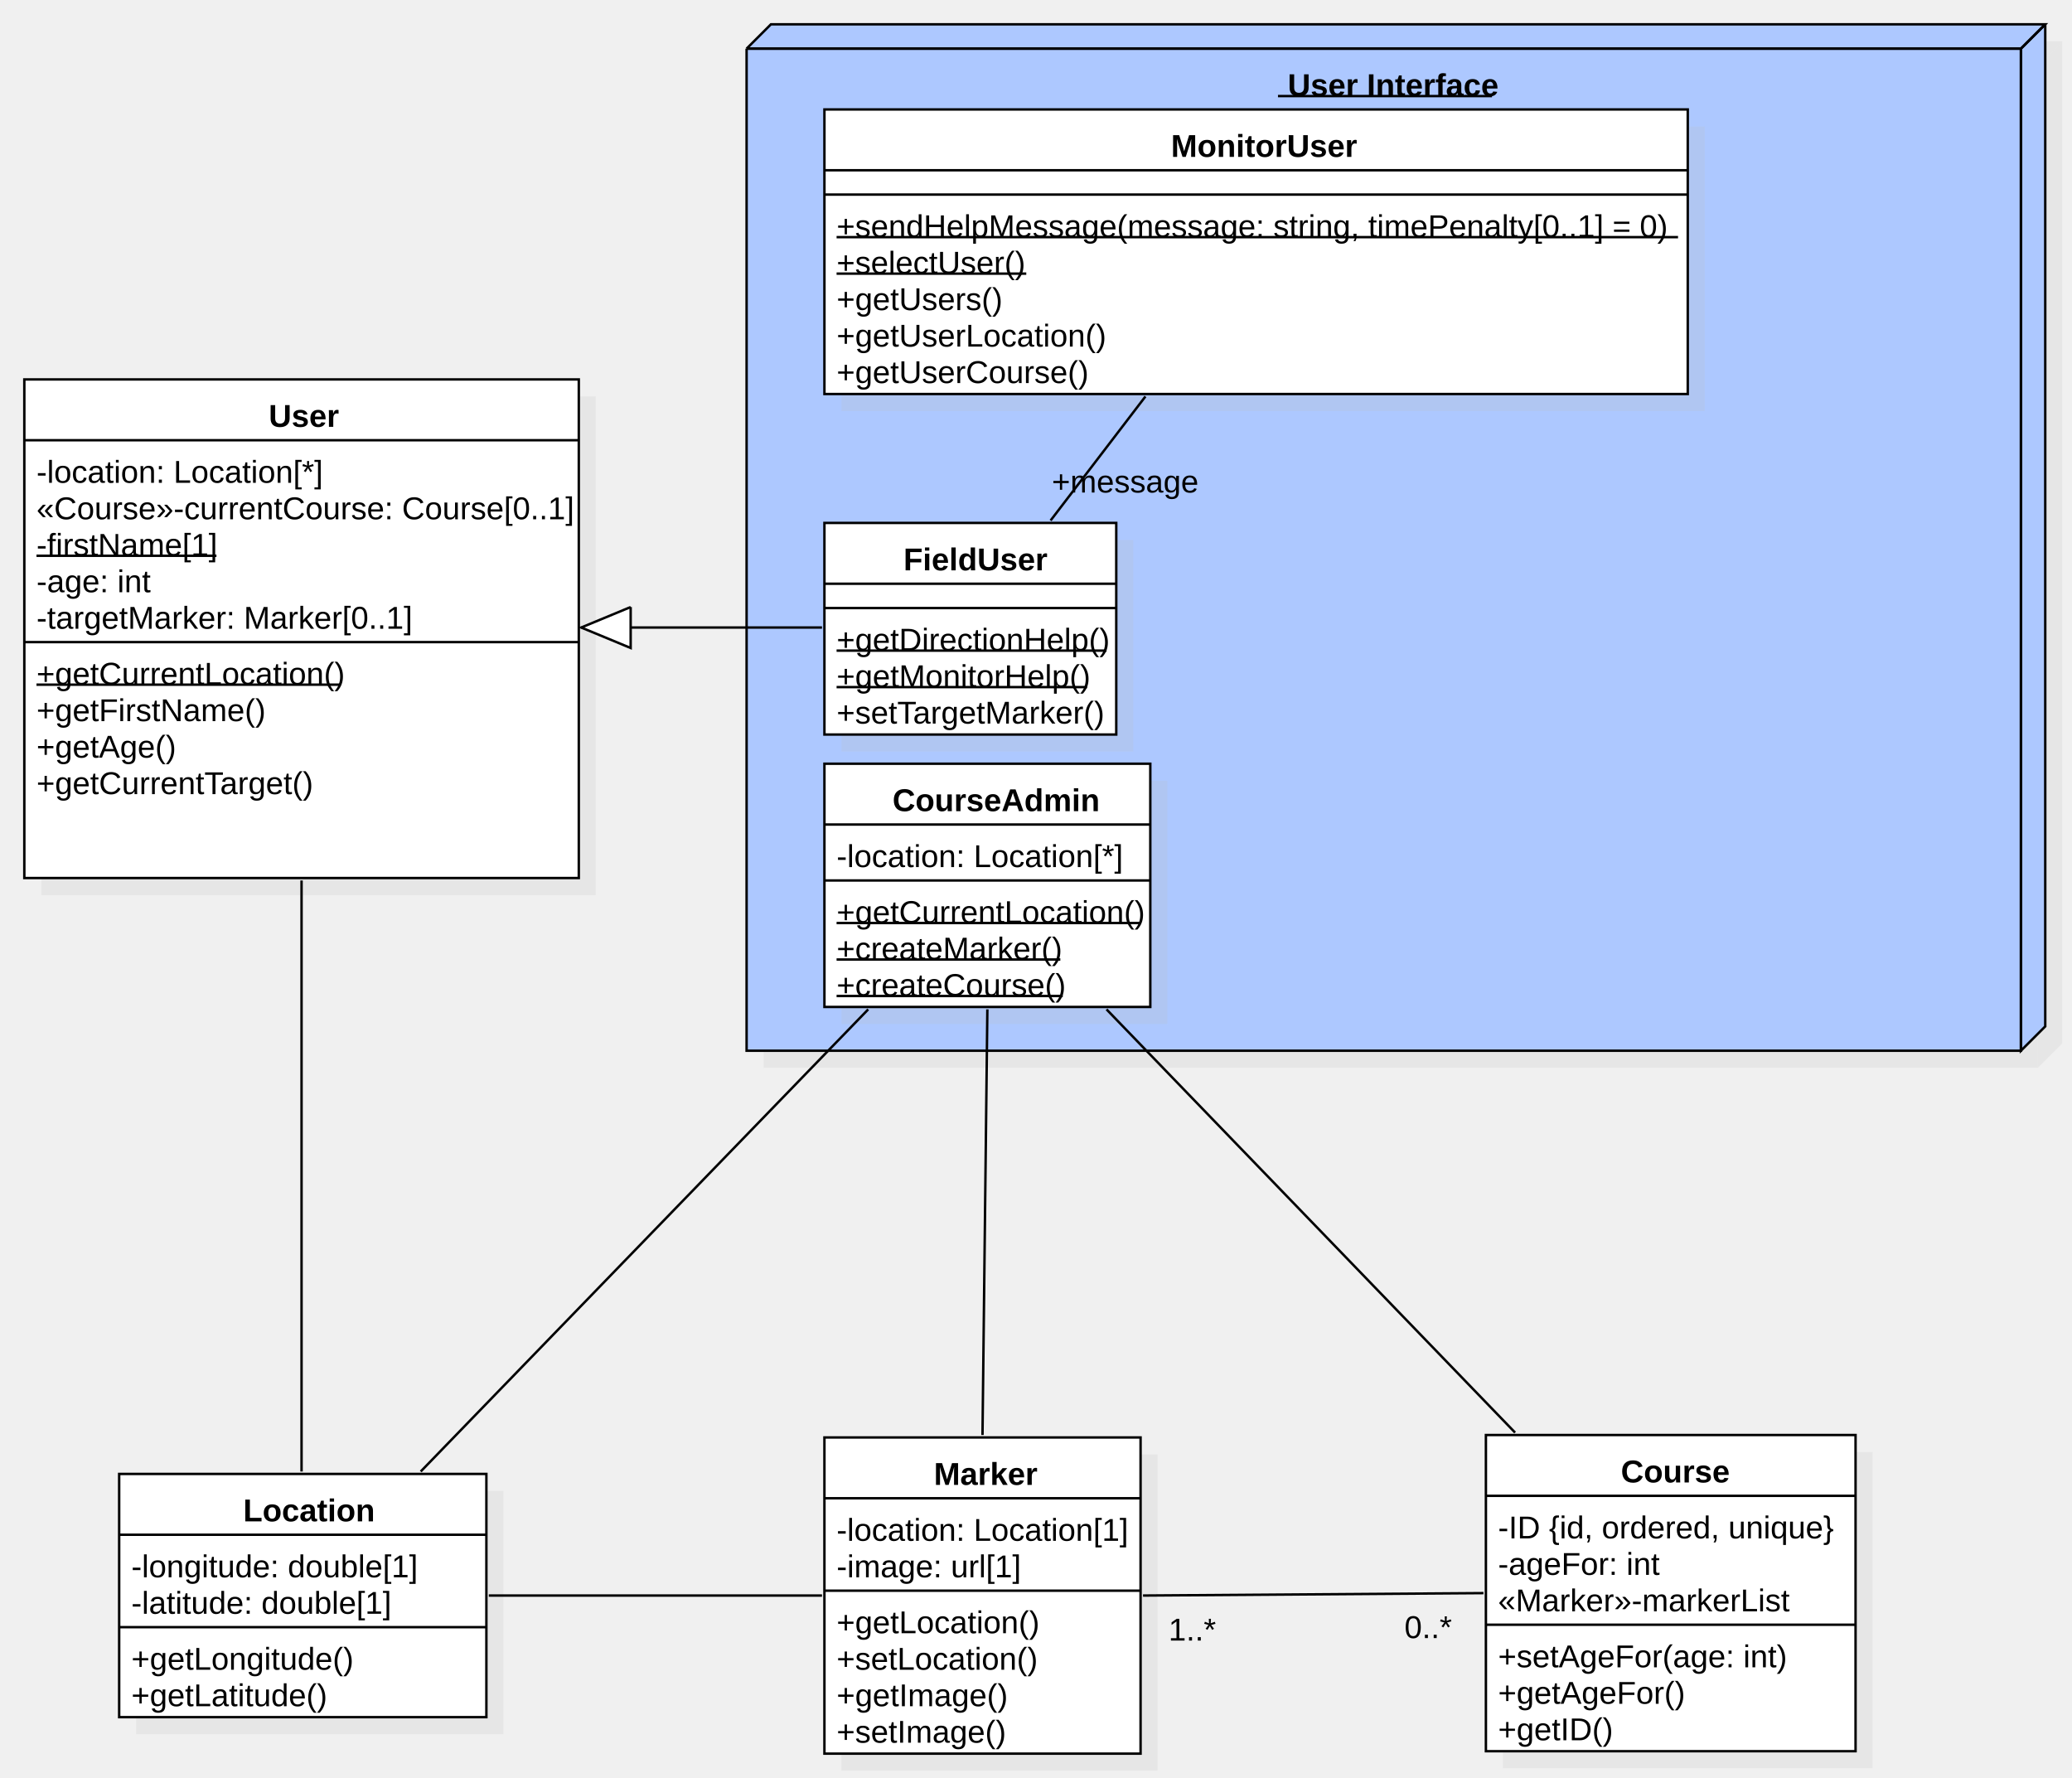
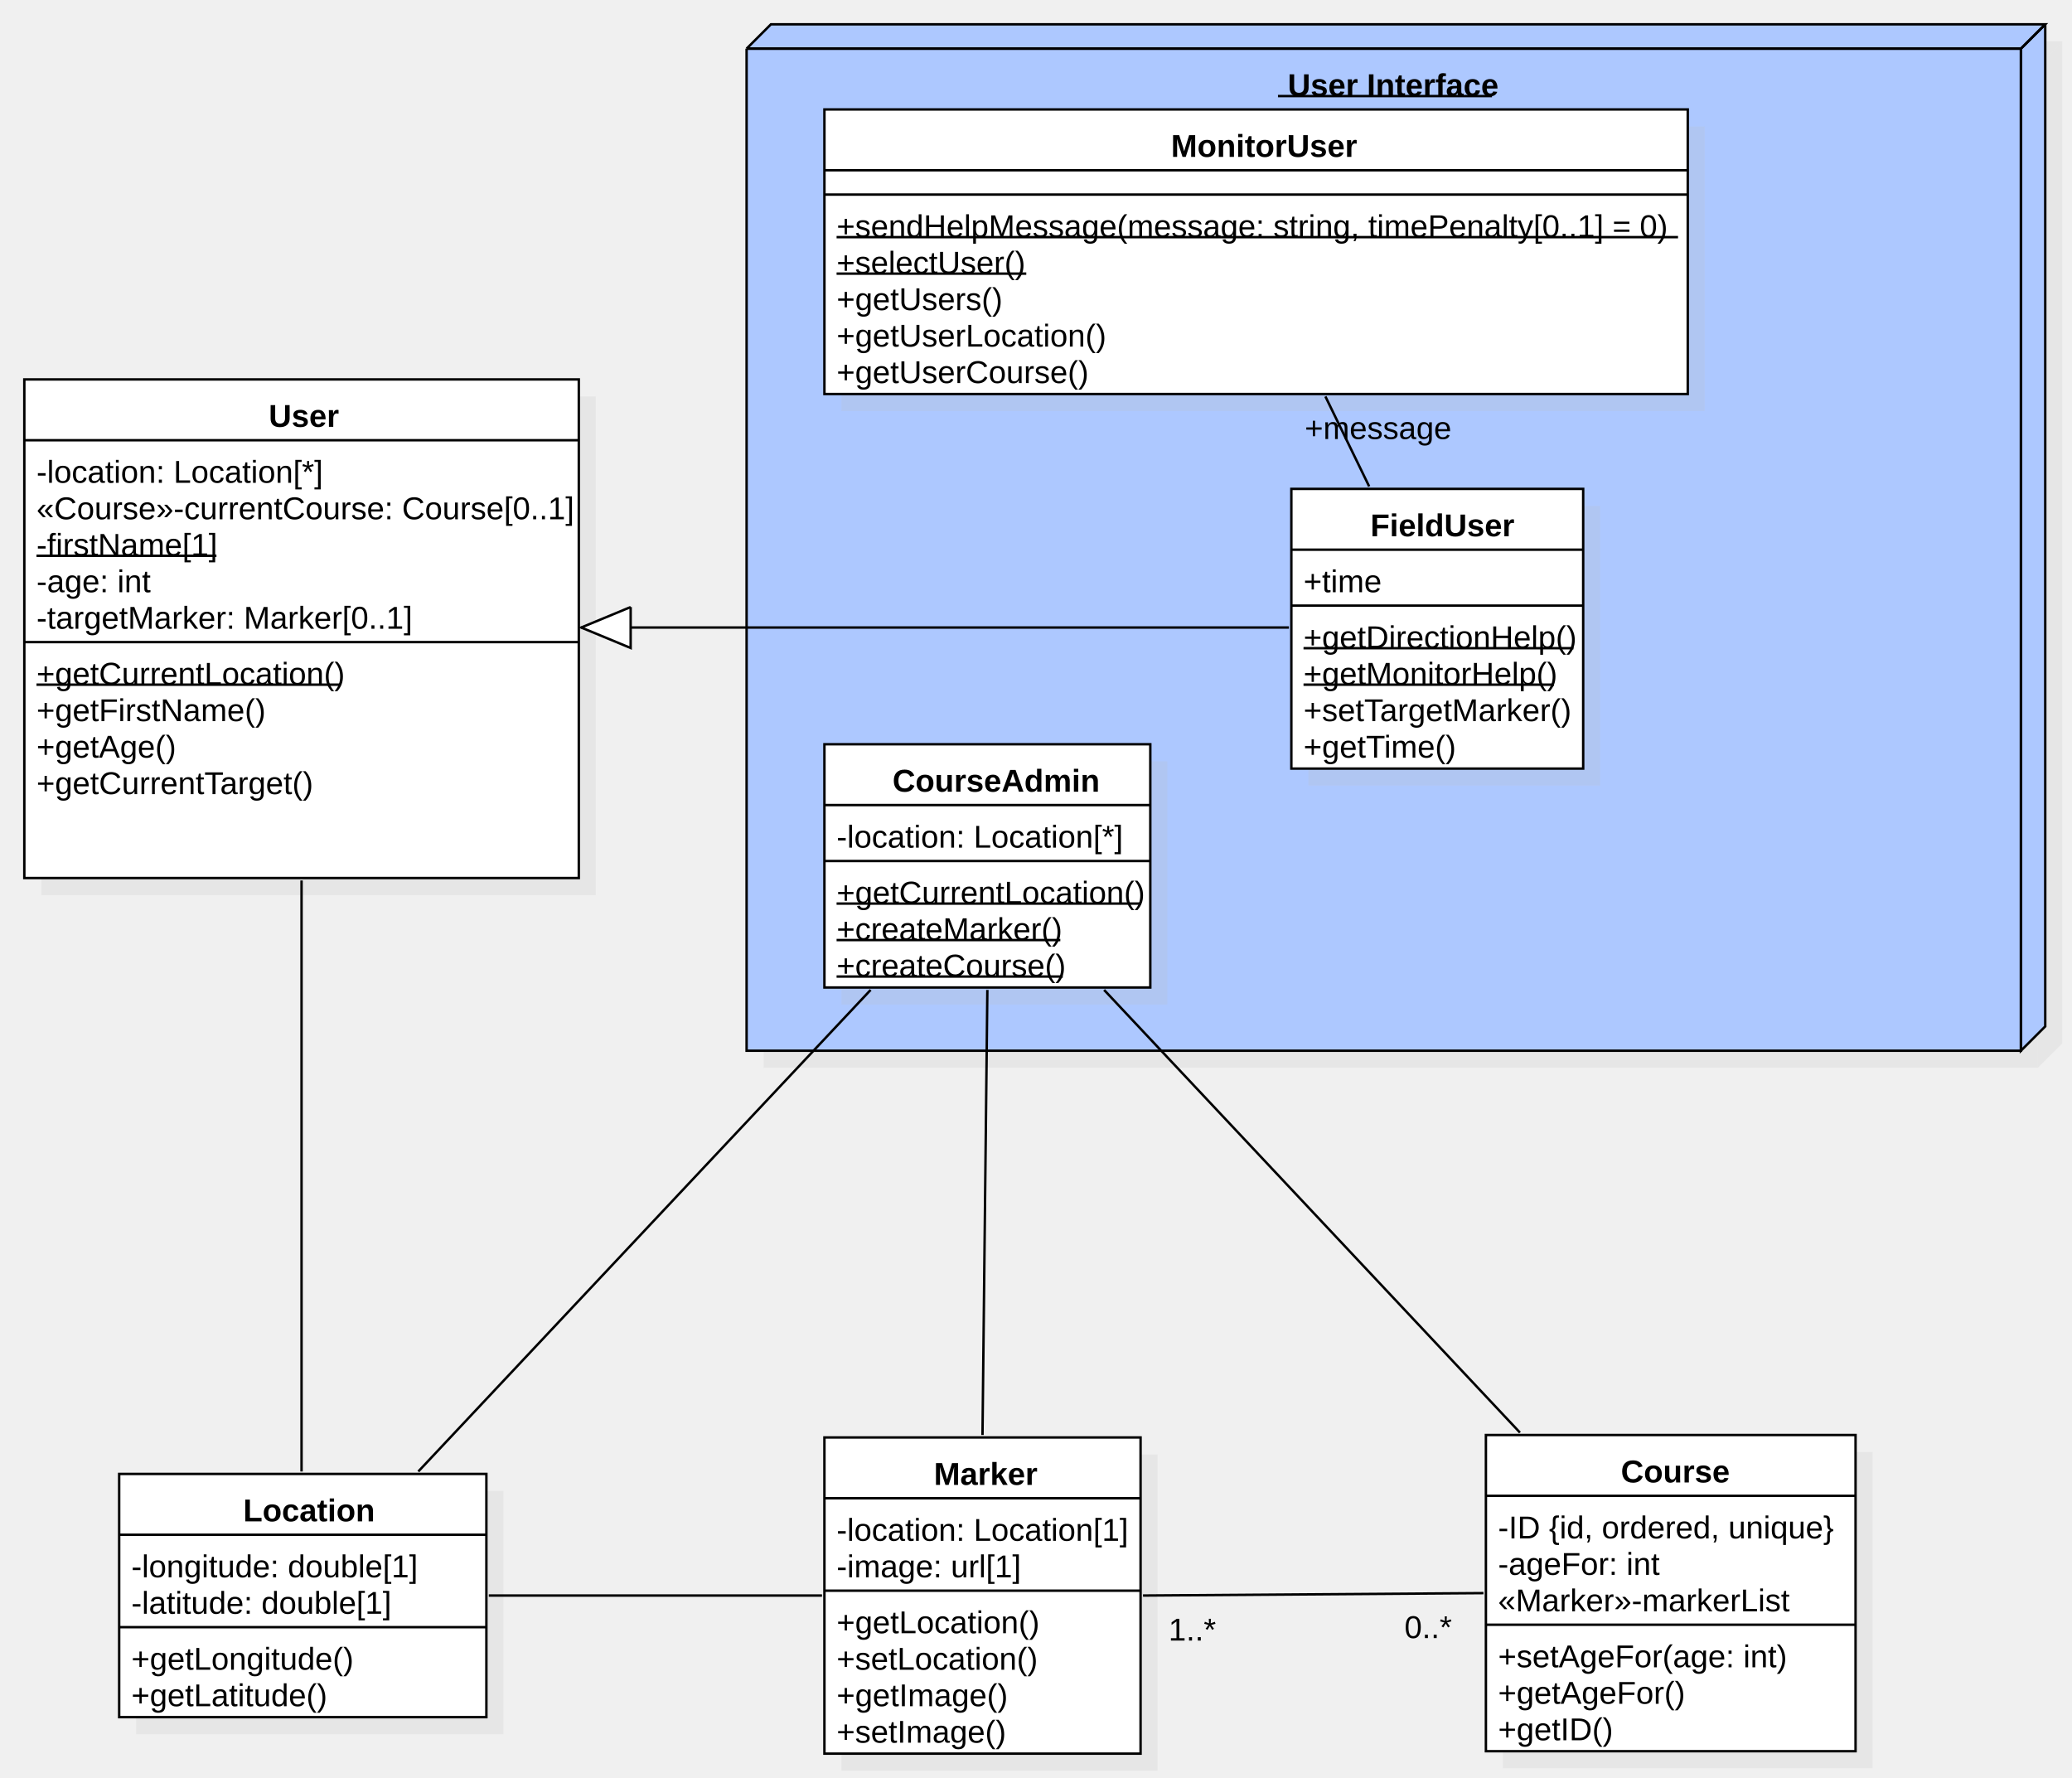
<svg xmlns="http://www.w3.org/2000/svg" version="1.1" width="852" height="731">
  <defs />
  <g>
    <g transform="translate(-61,-6) scale(1,1)">
      <path fill="#C0C0C0" stroke="none" d="M 375 33 L 899 33 L 899 445 L 375 445" opacity="0.2" />
    </g>
    <g transform="translate(-61,-6) scale(1,1)">
      <path fill="#C0C0C0" stroke="none" d="M 375 33 L 385 23 L 909 23 L 899 33" opacity="0.2" />
    </g>
    <g transform="translate(-61,-6) scale(1,1)">
      <path fill="#C0C0C0" stroke="none" d="M 909 23 L 899 33 L 899 445 L 909 435" opacity="0.2" />
    </g>
    <g transform="translate(-61,-6) scale(1,1)">
      <path fill="#adc8ff" stroke="none" d="M 368 26 L 892 26 L 892 438 L 368 438" />
    </g>
    <g transform="translate(-61,-6) scale(1,1)">
      <path fill="#adc8ff" stroke="none" d="M 368 26 L 378 16 L 902 16 L 892 26" />
    </g>
    <g transform="translate(-61,-6) scale(1,1)">
      <path fill="#adc8ff" stroke="none" d="M 902 16 L 892 26 L 892 438 L 902 428" />
    </g>
    <g transform="translate(-61,-6) scale(1,1)">
      <path fill="none" stroke="#000000" d="M 368 26 L 892 26 L 892 438 L 368 438 L 368 26" stroke-miterlimit="10" />
    </g>
    <g transform="translate(-61,-6) scale(1,1)">
      <path fill="none" stroke="#000000" d="M 368 26 L 378 16 L 902 16 L 892 26 L 368 26" stroke-miterlimit="10" />
    </g>
    <g transform="translate(-61,-6) scale(1,1)">
      <path fill="none" stroke="#000000" d="M 902 16 L 892 26 L 892 438 L 902 428 L 902 16" stroke-miterlimit="10" />
    </g>
    <g transform="translate(-61,-6) scale(1,1)">
      <g>
        <path fill="none" stroke="none" />
        <text fill="#000000" stroke="none" font-family="Arial" font-size="13px" font-style="normal" font-weight="bold" text-decoration="none" x="590.5" y="45.5">User Interface</text>
        <path fill="none" stroke="#000000" d="M 674.5 45.5 L 586.5 45.5" stroke-miterlimit="10" />
      </g>
    </g>
    <g transform="translate(-61,-6) scale(1,1)">
      <rect fill="#C0C0C0" stroke="none" x="78" y="169" width="228" height="205" opacity="0.2" />
    </g>
    <g transform="translate(-61,-6) scale(1,1)">
      <rect fill="#ffffff" stroke="none" x="71" y="162" width="228" height="205" />
    </g>
    <g transform="translate(-61,-6) scale(1,1)">
      <path fill="none" stroke="#000000" d="M 71 162 L 299 162 L 299 367 L 71 367 L 71 162 Z Z" stroke-miterlimit="10" />
    </g>
    <g transform="translate(-61,-6) scale(1,1)">
      <path fill="none" stroke="#000000" d="M 71 187 L 299 187" stroke-miterlimit="10" />
    </g>
    <g transform="translate(-61,-6) scale(1,1)">
      <path fill="none" stroke="#000000" d="M 71 270 L 299 270" stroke-miterlimit="10" />
    </g>
    <g transform="translate(-61,-6) scale(1,1)">
      <g>
        <path fill="none" stroke="none" />
        <text fill="#000000" stroke="none" font-family="Arial" font-size="13px" font-style="normal" font-weight="bold" text-decoration="none" x="171.5" y="181.5">User</text>
      </g>
    </g>
    <g transform="translate(-61,-6) scale(1,1)">
      <g>
        <path fill="none" stroke="none" />
        <text fill="#000000" stroke="none" font-family="Arial" font-size="13px" font-style="normal" font-weight="normal" text-decoration="none" x="76" y="204.5">-location: Location[*]</text>
      </g>
    </g>
    <g transform="translate(-61,-6) scale(1,1)">
      <g>
        <path fill="none" stroke="none" />
        <text fill="#000000" stroke="none" font-family="Arial" font-size="13px" font-style="normal" font-weight="normal" text-decoration="none" x="76" y="219.5">«Course»-currentCourse: Course[0..1]</text>
      </g>
    </g>
    <g transform="translate(-61,-6) scale(1,1)">
      <g>
        <path fill="none" stroke="none" />
        <text fill="#000000" stroke="none" font-family="Arial" font-size="13px" font-style="normal" font-weight="normal" text-decoration="none" x="76" y="234.5">-firstName[1]</text>
        <path fill="none" stroke="#000000" d="M 76 234.5 L 150 234.5" stroke-miterlimit="10" />
      </g>
    </g>
    <g transform="translate(-61,-6) scale(1,1)">
      <g>
        <path fill="none" stroke="none" />
        <text fill="#000000" stroke="none" font-family="Arial" font-size="13px" font-style="normal" font-weight="normal" text-decoration="none" x="76" y="249.5">-age: int</text>
      </g>
    </g>
    <g transform="translate(-61,-6) scale(1,1)">
      <g>
        <path fill="none" stroke="none" />
        <text fill="#000000" stroke="none" font-family="Arial" font-size="13px" font-style="normal" font-weight="normal" text-decoration="none" x="76" y="264.5">-targetMarker: Marker[0..1]</text>
      </g>
    </g>
    <g transform="translate(-61,-6) scale(1,1)">
      <g>
        <path fill="none" stroke="none" />
        <text fill="#000000" stroke="none" font-family="Arial" font-size="13px" font-style="normal" font-weight="normal" text-decoration="none" x="76" y="287.5">+getCurrentLocation()</text>
        <path fill="none" stroke="#000000" d="M 76 287.5 L 201 287.5" stroke-miterlimit="10" />
      </g>
    </g>
    <g transform="translate(-61,-6) scale(1,1)">
      <g>
        <path fill="none" stroke="none" />
        <text fill="#000000" stroke="none" font-family="Arial" font-size="13px" font-style="normal" font-weight="normal" text-decoration="none" x="76" y="302.5">+getFirstName()</text>
      </g>
    </g>
    <g transform="translate(-61,-6) scale(1,1)">
      <g>
        <path fill="none" stroke="none" />
        <text fill="#000000" stroke="none" font-family="Arial" font-size="13px" font-style="normal" font-weight="normal" text-decoration="none" x="76" y="317.5">+getAge()</text>
      </g>
    </g>
    <g transform="translate(-61,-6) scale(1,1)">
      <g>
        <path fill="none" stroke="none" />
        <text fill="#000000" stroke="none" font-family="Arial" font-size="13px" font-style="normal" font-weight="normal" text-decoration="none" x="76" y="332.5">+getCurrentTarget()</text>
      </g>
    </g>
    <g transform="translate(-61,-6) scale(1,1)">
      <rect fill="#C0C0C0" stroke="none" x="407" y="58" width="355" height="117" opacity="0.2" />
    </g>
    <g transform="translate(-61,-6) scale(1,1)">
      <rect fill="#ffffff" stroke="none" x="400" y="51" width="355" height="117" />
    </g>
    <g transform="translate(-61,-6) scale(1,1)">
      <path fill="none" stroke="#000000" d="M 400 51 L 755 51 L 755 168 L 400 168 L 400 51 Z Z" stroke-miterlimit="10" />
    </g>
    <g transform="translate(-61,-6) scale(1,1)">
      <path fill="none" stroke="#000000" d="M 400 76 L 755 76" stroke-miterlimit="10" />
    </g>
    <g transform="translate(-61,-6) scale(1,1)">
      <path fill="none" stroke="#000000" d="M 400 86 L 755 86" stroke-miterlimit="10" />
    </g>
    <g transform="translate(-61,-6) scale(1,1)">
      <g>
        <path fill="none" stroke="none" />
        <text fill="#000000" stroke="none" font-family="Arial" font-size="13px" font-style="normal" font-weight="bold" text-decoration="none" x="542.5" y="70.5">MonitorUser</text>
      </g>
    </g>
    <g transform="translate(-61,-6) scale(1,1)">
      <g>
        <path fill="none" stroke="none" />
        <text fill="#000000" stroke="none" font-family="Arial" font-size="13px" font-style="normal" font-weight="normal" text-decoration="none" x="405" y="103.5">+sendHelpMessage(message: string, timePenalty[0..1] = 0)</text>
        <path fill="none" stroke="#000000" d="M 405 103.5 L 751 103.5" stroke-miterlimit="10" />
      </g>
    </g>
    <g transform="translate(-61,-6) scale(1,1)">
      <g>
        <path fill="none" stroke="none" />
        <text fill="#000000" stroke="none" font-family="Arial" font-size="13px" font-style="normal" font-weight="normal" text-decoration="none" x="405" y="118.5">+selectUser()</text>
        <path fill="none" stroke="#000000" d="M 405 118.5 L 483 118.5" stroke-miterlimit="10" />
      </g>
    </g>
    <g transform="translate(-61,-6) scale(1,1)">
      <g>
        <path fill="none" stroke="none" />
        <text fill="#000000" stroke="none" font-family="Arial" font-size="13px" font-style="normal" font-weight="normal" text-decoration="none" x="405" y="133.5">+getUsers()</text>
      </g>
    </g>
    <g transform="translate(-61,-6) scale(1,1)">
      <g>
        <path fill="none" stroke="none" />
        <text fill="#000000" stroke="none" font-family="Arial" font-size="13px" font-style="normal" font-weight="normal" text-decoration="none" x="405" y="148.5">+getUserLocation()</text>
      </g>
    </g>
    <g transform="translate(-61,-6) scale(1,1)">
      <g>
        <path fill="none" stroke="none" />
        <text fill="#000000" stroke="none" font-family="Arial" font-size="13px" font-style="normal" font-weight="normal" text-decoration="none" x="405" y="163.5">+getUserCourse()</text>
      </g>
    </g>
    <g transform="translate(-61,-6) scale(1,1)">
-       <rect fill="#C0C0C0" stroke="none" x="407" y="327" width="134" height="100" opacity="0.2" />
-     </g>
-     <g transform="translate(-61,-6) scale(1,1)">
-       <rect fill="#ffffff" stroke="none" x="400" y="320" width="134" height="100" />
-     </g>
-     <g transform="translate(-61,-6) scale(1,1)">
-       <path fill="none" stroke="#000000" d="M 400 320 L 534 320 L 534 420 L 400 420 L 400 320 Z Z" stroke-miterlimit="10" />
-     </g>
-     <g transform="translate(-61,-6) scale(1,1)">
-       <path fill="none" stroke="#000000" d="M 400 345 L 534 345" stroke-miterlimit="10" />
-     </g>
-     <g transform="translate(-61,-6) scale(1,1)">
-       <path fill="none" stroke="#000000" d="M 400 368 L 534 368" stroke-miterlimit="10" />
-     </g>
-     <g transform="translate(-61,-6) scale(1,1)">
-       <g>
-         <path fill="none" stroke="none" />
-         <text fill="#000000" stroke="none" font-family="Arial" font-size="13px" font-style="normal" font-weight="bold" text-decoration="none" x="428" y="339.5">CourseAdmin</text>
-       </g>
-     </g>
-     <g transform="translate(-61,-6) scale(1,1)">
-       <g>
-         <path fill="none" stroke="none" />
-         <text fill="#000000" stroke="none" font-family="Arial" font-size="13px" font-style="normal" font-weight="normal" text-decoration="none" x="405" y="362.5">-location: Location[*]</text>
-       </g>
-     </g>
-     <g transform="translate(-61,-6) scale(1,1)">
-       <g>
-         <path fill="none" stroke="none" />
-         <text fill="#000000" stroke="none" font-family="Arial" font-size="13px" font-style="normal" font-weight="normal" text-decoration="none" x="405" y="385.5">+getCurrentLocation()</text>
-         <path fill="none" stroke="#000000" d="M 405 385.5 L 530 385.5" stroke-miterlimit="10" />
-       </g>
-     </g>
-     <g transform="translate(-61,-6) scale(1,1)">
-       <g>
-         <path fill="none" stroke="none" />
-         <text fill="#000000" stroke="none" font-family="Arial" font-size="13px" font-style="normal" font-weight="normal" text-decoration="none" x="405" y="400.5">+createMarker()</text>
-         <path fill="none" stroke="#000000" d="M 405 400.5 L 497 400.5" stroke-miterlimit="10" />
-       </g>
-     </g>
-     <g transform="translate(-61,-6) scale(1,1)">
-       <g>
-         <path fill="none" stroke="none" />
-         <text fill="#000000" stroke="none" font-family="Arial" font-size="13px" font-style="normal" font-weight="normal" text-decoration="none" x="405" y="415.5">+createCourse()</text>
-         <path fill="none" stroke="#000000" d="M 405 415.5 L 498 415.5" stroke-miterlimit="10" />
+       <rect fill="#C0C0C0" stroke="none" x="407" y="319" width="134" height="100" opacity="0.2" />
+     </g>
+     <g transform="translate(-61,-6) scale(1,1)">
+       <rect fill="#ffffff" stroke="none" x="400" y="312" width="134" height="100" />
+     </g>
+     <g transform="translate(-61,-6) scale(1,1)">
+       <path fill="none" stroke="#000000" d="M 400 312 L 534 312 L 534 412 L 400 412 L 400 312 Z Z" stroke-miterlimit="10" />
+     </g>
+     <g transform="translate(-61,-6) scale(1,1)">
+       <path fill="none" stroke="#000000" d="M 400 337 L 534 337" stroke-miterlimit="10" />
+     </g>
+     <g transform="translate(-61,-6) scale(1,1)">
+       <path fill="none" stroke="#000000" d="M 400 360 L 534 360" stroke-miterlimit="10" />
+     </g>
+     <g transform="translate(-61,-6) scale(1,1)">
+       <g>
+         <path fill="none" stroke="none" />
+         <text fill="#000000" stroke="none" font-family="Arial" font-size="13px" font-style="normal" font-weight="bold" text-decoration="none" x="428" y="331.5">CourseAdmin</text>
+       </g>
+     </g>
+     <g transform="translate(-61,-6) scale(1,1)">
+       <g>
+         <path fill="none" stroke="none" />
+         <text fill="#000000" stroke="none" font-family="Arial" font-size="13px" font-style="normal" font-weight="normal" text-decoration="none" x="405" y="354.5">-location: Location[*]</text>
+       </g>
+     </g>
+     <g transform="translate(-61,-6) scale(1,1)">
+       <g>
+         <path fill="none" stroke="none" />
+         <text fill="#000000" stroke="none" font-family="Arial" font-size="13px" font-style="normal" font-weight="normal" text-decoration="none" x="405" y="377.5">+getCurrentLocation()</text>
+         <path fill="none" stroke="#000000" d="M 405 377.5 L 530 377.5" stroke-miterlimit="10" />
+       </g>
+     </g>
+     <g transform="translate(-61,-6) scale(1,1)">
+       <g>
+         <path fill="none" stroke="none" />
+         <text fill="#000000" stroke="none" font-family="Arial" font-size="13px" font-style="normal" font-weight="normal" text-decoration="none" x="405" y="392.5">+createMarker()</text>
+         <path fill="none" stroke="#000000" d="M 405 392.5 L 497 392.5" stroke-miterlimit="10" />
+       </g>
+     </g>
+     <g transform="translate(-61,-6) scale(1,1)">
+       <g>
+         <path fill="none" stroke="none" />
+         <text fill="#000000" stroke="none" font-family="Arial" font-size="13px" font-style="normal" font-weight="normal" text-decoration="none" x="405" y="407.5">+createCourse()</text>
+         <path fill="none" stroke="#000000" d="M 405 407.5 L 498 407.5" stroke-miterlimit="10" />
      </g>
    </g>
    <g transform="translate(-61,-6) scale(1,1)">
      <rect fill="#C0C0C0" stroke="none" x="117" y="619" width="151" height="100" opacity="0.2" />
    </g>
    <g transform="translate(-61,-6) scale(1,1)">
      <rect fill="#ffffff" stroke="none" x="110" y="612" width="151" height="100" />
    </g>
    <g transform="translate(-61,-6) scale(1,1)">
      <path fill="none" stroke="#000000" d="M 110 612 L 261 612 L 261 712 L 110 712 L 110 612 Z Z" stroke-miterlimit="10" />
    </g>
    <g transform="translate(-61,-6) scale(1,1)">
      <path fill="none" stroke="#000000" d="M 110 637 L 261 637" stroke-miterlimit="10" />
    </g>
    <g transform="translate(-61,-6) scale(1,1)">
      <path fill="none" stroke="#000000" d="M 110 675 L 261 675" stroke-miterlimit="10" />
    </g>
    <g transform="translate(-61,-6) scale(1,1)">
      <g>
        <path fill="none" stroke="none" />
        <text fill="#000000" stroke="none" font-family="Arial" font-size="13px" font-style="normal" font-weight="bold" text-decoration="none" x="161" y="631.5">Location</text>
      </g>
    </g>
    <g transform="translate(-61,-6) scale(1,1)">
      <g>
        <path fill="none" stroke="none" />
        <text fill="#000000" stroke="none" font-family="Arial" font-size="13px" font-style="normal" font-weight="normal" text-decoration="none" x="115" y="654.5">-longitude: double[1]</text>
      </g>
    </g>
    <g transform="translate(-61,-6) scale(1,1)">
      <g>
        <path fill="none" stroke="none" />
        <text fill="#000000" stroke="none" font-family="Arial" font-size="13px" font-style="normal" font-weight="normal" text-decoration="none" x="115" y="669.5">-latitude: double[1]</text>
      </g>
    </g>
    <g transform="translate(-61,-6) scale(1,1)">
      <g>
        <path fill="none" stroke="none" />
        <text fill="#000000" stroke="none" font-family="Arial" font-size="13px" font-style="normal" font-weight="normal" text-decoration="none" x="115" y="692.5">+getLongitude()</text>
      </g>
    </g>
    <g transform="translate(-61,-6) scale(1,1)">
      <g>
        <path fill="none" stroke="none" />
        <text fill="#000000" stroke="none" font-family="Arial" font-size="13px" font-style="normal" font-weight="normal" text-decoration="none" x="115" y="707.5">+getLatitude()</text>
      </g>
    </g>
    <g transform="translate(-61,-6) scale(1,1)">
      <rect fill="#C0C0C0" stroke="none" x="679" y="603" width="152" height="130" opacity="0.2" />
    </g>
    <g transform="translate(-61,-6) scale(1,1)">
      <rect fill="#ffffff" stroke="none" x="672" y="596" width="152" height="130" />
    </g>
    <g transform="translate(-61,-6) scale(1,1)">
      <path fill="none" stroke="#000000" d="M 672 596 L 824 596 L 824 726 L 672 726 L 672 596 Z Z" stroke-miterlimit="10" />
    </g>
    <g transform="translate(-61,-6) scale(1,1)">
      <path fill="none" stroke="#000000" d="M 672 621 L 824 621" stroke-miterlimit="10" />
    </g>
    <g transform="translate(-61,-6) scale(1,1)">
      <path fill="none" stroke="#000000" d="M 672 674 L 824 674" stroke-miterlimit="10" />
    </g>
    <g transform="translate(-61,-6) scale(1,1)">
      <g>
        <path fill="none" stroke="none" />
        <text fill="#000000" stroke="none" font-family="Arial" font-size="13px" font-style="normal" font-weight="bold" text-decoration="none" x="727.5" y="615.5">Course</text>
      </g>
    </g>
    <g transform="translate(-61,-6) scale(1,1)">
      <g>
        <path fill="none" stroke="none" />
        <text fill="#000000" stroke="none" font-family="Arial" font-size="13px" font-style="normal" font-weight="normal" text-decoration="none" x="677" y="638.5">-ID {id, ordered, unique}</text>
      </g>
    </g>
    <g transform="translate(-61,-6) scale(1,1)">
      <g>
        <path fill="none" stroke="none" />
        <text fill="#000000" stroke="none" font-family="Arial" font-size="13px" font-style="normal" font-weight="normal" text-decoration="none" x="677" y="653.5">-ageFor: int</text>
      </g>
    </g>
    <g transform="translate(-61,-6) scale(1,1)">
      <g>
        <path fill="none" stroke="none" />
        <text fill="#000000" stroke="none" font-family="Arial" font-size="13px" font-style="normal" font-weight="normal" text-decoration="none" x="677" y="668.5">«Marker»-markerList</text>
      </g>
    </g>
    <g transform="translate(-61,-6) scale(1,1)">
      <g>
        <path fill="none" stroke="none" />
        <text fill="#000000" stroke="none" font-family="Arial" font-size="13px" font-style="normal" font-weight="normal" text-decoration="none" x="677" y="691.5">+setAgeFor(age: int)</text>
      </g>
    </g>
    <g transform="translate(-61,-6) scale(1,1)">
      <g>
        <path fill="none" stroke="none" />
        <text fill="#000000" stroke="none" font-family="Arial" font-size="13px" font-style="normal" font-weight="normal" text-decoration="none" x="677" y="706.5">+getAgeFor()</text>
      </g>
    </g>
    <g transform="translate(-61,-6) scale(1,1)">
      <g>
        <path fill="none" stroke="none" />
        <text fill="#000000" stroke="none" font-family="Arial" font-size="13px" font-style="normal" font-weight="normal" text-decoration="none" x="677" y="721.5">+getID()</text>
      </g>
    </g>
    <g transform="translate(-61,-6) scale(1,1)">
      <rect fill="#C0C0C0" stroke="none" x="407" y="604" width="130" height="130" opacity="0.2" />
    </g>
    <g transform="translate(-61,-6) scale(1,1)">
      <rect fill="#ffffff" stroke="none" x="400" y="597" width="130" height="130" />
    </g>
    <g transform="translate(-61,-6) scale(1,1)">
      <path fill="none" stroke="#000000" d="M 400 597 L 530 597 L 530 727 L 400 727 L 400 597 Z Z" stroke-miterlimit="10" />
    </g>
    <g transform="translate(-61,-6) scale(1,1)">
      <path fill="none" stroke="#000000" d="M 400 622 L 530 622" stroke-miterlimit="10" />
    </g>
    <g transform="translate(-61,-6) scale(1,1)">
      <path fill="none" stroke="#000000" d="M 400 660 L 530 660" stroke-miterlimit="10" />
    </g>
    <g transform="translate(-61,-6) scale(1,1)">
      <g>
        <path fill="none" stroke="none" />
        <text fill="#000000" stroke="none" font-family="Arial" font-size="13px" font-style="normal" font-weight="bold" text-decoration="none" x="445" y="616.5">Marker</text>
      </g>
    </g>
    <g transform="translate(-61,-6) scale(1,1)">
      <g>
        <path fill="none" stroke="none" />
        <text fill="#000000" stroke="none" font-family="Arial" font-size="13px" font-style="normal" font-weight="normal" text-decoration="none" x="405" y="639.5">-location: Location[1]</text>
      </g>
    </g>
    <g transform="translate(-61,-6) scale(1,1)">
      <g>
        <path fill="none" stroke="none" />
        <text fill="#000000" stroke="none" font-family="Arial" font-size="13px" font-style="normal" font-weight="normal" text-decoration="none" x="405" y="654.5">-image: url[1]</text>
      </g>
    </g>
    <g transform="translate(-61,-6) scale(1,1)">
      <g>
        <path fill="none" stroke="none" />
        <text fill="#000000" stroke="none" font-family="Arial" font-size="13px" font-style="normal" font-weight="normal" text-decoration="none" x="405" y="677.5">+getLocation()</text>
      </g>
    </g>
    <g transform="translate(-61,-6) scale(1,1)">
      <g>
        <path fill="none" stroke="none" />
        <text fill="#000000" stroke="none" font-family="Arial" font-size="13px" font-style="normal" font-weight="normal" text-decoration="none" x="405" y="692.5">+setLocation()</text>
      </g>
    </g>
    <g transform="translate(-61,-6) scale(1,1)">
      <g>
        <path fill="none" stroke="none" />
        <text fill="#000000" stroke="none" font-family="Arial" font-size="13px" font-style="normal" font-weight="normal" text-decoration="none" x="405" y="707.5">+getImage()</text>
      </g>
    </g>
    <g transform="translate(-61,-6) scale(1,1)">
      <g>
        <path fill="none" stroke="none" />
        <text fill="#000000" stroke="none" font-family="Arial" font-size="13px" font-style="normal" font-weight="normal" text-decoration="none" x="405" y="722.5">+setImage()</text>
      </g>
    </g>
    <g transform="translate(-61,-6) scale(1,1)">
      <path fill="none" stroke="#000000" d="M 185 368 L 185 611" stroke-miterlimit="10" />
    </g>
    <g transform="translate(-61,-6) scale(1,1)">
-       <path fill="none" stroke="#000000" d="M 418 421 L 234 611" stroke-miterlimit="10" />
+       <path fill="none" stroke="#000000" d="M 419 413 L 233 611" stroke-miterlimit="10" />
    </g>
    <g transform="translate(-61,-6) scale(1,1)">
      <path fill="none" stroke="#000000" d="M 399 662 L 262 662" stroke-miterlimit="10" />
    </g>
    <g transform="translate(-61,-6) scale(1,1)">
-       <path fill="none" stroke="#000000" d="M 516 421 L 684 595" stroke-miterlimit="10" />
-     </g>
-     <g transform="translate(-61,-6) scale(1,1)">
-       <path fill="none" stroke="#000000" d="M 467 421 L 465 596" stroke-miterlimit="10" />
+       <path fill="none" stroke="#000000" d="M 515 413 L 686 595" stroke-miterlimit="10" />
+     </g>
+     <g transform="translate(-61,-6) scale(1,1)">
+       <path fill="none" stroke="#000000" d="M 467 413 L 465 596" stroke-miterlimit="10" />
    </g>
    <g transform="translate(-61,-6) scale(1,1)">
      <path fill="none" stroke="#000000" d="M 531 662 L 671 661" stroke-miterlimit="10" />
    </g>
    <g transform="translate(-61,-6) scale(1,1)">
      <g>
        <path fill="none" stroke="none" />
        <text fill="#000000" stroke="none" font-family="Arial" font-size="13px" font-style="normal" font-weight="normal" text-decoration="none" x="541.5" y="680.5">1..*</text>
      </g>
    </g>
    <g transform="translate(-61,-6) scale(1,1)">
      <g>
        <path fill="none" stroke="none" />
        <text fill="#000000" stroke="none" font-family="Arial" font-size="13px" font-style="normal" font-weight="normal" text-decoration="none" x="638.5" y="679.5">0..*</text>
      </g>
    </g>
    <g transform="translate(-61,-6) scale(1,1)">
-       <rect fill="#C0C0C0" stroke="none" x="407" y="228" width="120" height="87" opacity="0.2" />
-     </g>
-     <g transform="translate(-61,-6) scale(1,1)">
-       <rect fill="#ffffff" stroke="none" x="400" y="221" width="120" height="87" />
-     </g>
-     <g transform="translate(-61,-6) scale(1,1)">
-       <path fill="none" stroke="#000000" d="M 400 221 L 520 221 L 520 308 L 400 308 L 400 221 Z Z" stroke-miterlimit="10" />
-     </g>
-     <g transform="translate(-61,-6) scale(1,1)">
-       <path fill="none" stroke="#000000" d="M 400 246 L 520 246" stroke-miterlimit="10" />
-     </g>
-     <g transform="translate(-61,-6) scale(1,1)">
-       <path fill="none" stroke="#000000" d="M 400 256 L 520 256" stroke-miterlimit="10" />
-     </g>
-     <g transform="translate(-61,-6) scale(1,1)">
-       <g>
-         <path fill="none" stroke="none" />
-         <text fill="#000000" stroke="none" font-family="Arial" font-size="13px" font-style="normal" font-weight="bold" text-decoration="none" x="432.5" y="240.5">FieldUser</text>
-       </g>
-     </g>
-     <g transform="translate(-61,-6) scale(1,1)">
-       <g>
-         <path fill="none" stroke="none" />
-         <text fill="#000000" stroke="none" font-family="Arial" font-size="13px" font-style="normal" font-weight="normal" text-decoration="none" x="405" y="273.5">+getDirectionHelp()</text>
-         <path fill="none" stroke="#000000" d="M 405 273.5 L 516 273.5" stroke-miterlimit="10" />
-       </g>
-     </g>
-     <g transform="translate(-61,-6) scale(1,1)">
-       <g>
-         <path fill="none" stroke="none" />
-         <text fill="#000000" stroke="none" font-family="Arial" font-size="13px" font-style="normal" font-weight="normal" text-decoration="none" x="405" y="288.5">+getMonitorHelp()</text>
-         <path fill="none" stroke="#000000" d="M 405 288.5 L 508 288.5" stroke-miterlimit="10" />
-       </g>
-     </g>
-     <g transform="translate(-61,-6) scale(1,1)">
-       <g>
-         <path fill="none" stroke="none" />
-         <text fill="#000000" stroke="none" font-family="Arial" font-size="13px" font-style="normal" font-weight="normal" text-decoration="none" x="405" y="303.5">+setTargetMarker()</text>
-       </g>
-     </g>
-     <g transform="translate(-61,-6) scale(1,1)">
-       <path fill="none" stroke="#000000" d="M 399 264 L 300 264" stroke-miterlimit="10" />
+       <rect fill="#C0C0C0" stroke="none" x="599" y="214" width="120" height="115" opacity="0.2" />
+     </g>
+     <g transform="translate(-61,-6) scale(1,1)">
+       <rect fill="#ffffff" stroke="none" x="592" y="207" width="120" height="115" />
+     </g>
+     <g transform="translate(-61,-6) scale(1,1)">
+       <path fill="none" stroke="#000000" d="M 592 207 L 712 207 L 712 322 L 592 322 L 592 207 Z Z" stroke-miterlimit="10" />
+     </g>
+     <g transform="translate(-61,-6) scale(1,1)">
+       <path fill="none" stroke="#000000" d="M 592 232 L 712 232" stroke-miterlimit="10" />
+     </g>
+     <g transform="translate(-61,-6) scale(1,1)">
+       <path fill="none" stroke="#000000" d="M 592 255 L 712 255" stroke-miterlimit="10" />
+     </g>
+     <g transform="translate(-61,-6) scale(1,1)">
+       <g>
+         <path fill="none" stroke="none" />
+         <text fill="#000000" stroke="none" font-family="Arial" font-size="13px" font-style="normal" font-weight="bold" text-decoration="none" x="624.5" y="226.5">FieldUser</text>
+       </g>
+     </g>
+     <g transform="translate(-61,-6) scale(1,1)">
+       <g>
+         <path fill="none" stroke="none" />
+         <text fill="#000000" stroke="none" font-family="Arial" font-size="13px" font-style="normal" font-weight="normal" text-decoration="none" x="597" y="249.5">+time</text>
+       </g>
+     </g>
+     <g transform="translate(-61,-6) scale(1,1)">
+       <g>
+         <path fill="none" stroke="none" />
+         <text fill="#000000" stroke="none" font-family="Arial" font-size="13px" font-style="normal" font-weight="normal" text-decoration="none" x="597" y="272.5">+getDirectionHelp()</text>
+         <path fill="none" stroke="#000000" d="M 597 272.5 L 708 272.5" stroke-miterlimit="10" />
+       </g>
+     </g>
+     <g transform="translate(-61,-6) scale(1,1)">
+       <g>
+         <path fill="none" stroke="none" />
+         <text fill="#000000" stroke="none" font-family="Arial" font-size="13px" font-style="normal" font-weight="normal" text-decoration="none" x="597" y="287.5">+getMonitorHelp()</text>
+         <path fill="none" stroke="#000000" d="M 597 287.5 L 700 287.5" stroke-miterlimit="10" />
+       </g>
+     </g>
+     <g transform="translate(-61,-6) scale(1,1)">
+       <g>
+         <path fill="none" stroke="none" />
+         <text fill="#000000" stroke="none" font-family="Arial" font-size="13px" font-style="normal" font-weight="normal" text-decoration="none" x="597" y="302.5">+setTargetMarker()</text>
+       </g>
+     </g>
+     <g transform="translate(-61,-6) scale(1,1)">
+       <g>
+         <path fill="none" stroke="none" />
+         <text fill="#000000" stroke="none" font-family="Arial" font-size="13px" font-style="normal" font-weight="normal" text-decoration="none" x="597" y="317.5">+getTime()</text>
+       </g>
+     </g>
+     <g transform="translate(-61,-6) scale(1,1)">
+       <path fill="none" stroke="#000000" d="M 591 264 L 300 264" stroke-miterlimit="10" />
    </g>
    <g transform="translate(-61,-6) scale(1,1)">
      <path fill="#FFFFFF" stroke="none" d="M 320.325 255.581 L 300 264 L 320.325 272.419" />
    </g>
    <g transform="translate(-61,-6) scale(1,1)">
      <path fill="none" stroke="#000000" d="M 320.325 255.581 L 300 264 L 320.325 272.419 L 320.325 255.581" stroke-miterlimit="10" />
    </g>
    <g transform="translate(-61,-6) scale(1,1)">
-       <path fill="none" stroke="#000000" d="M 532 169 L 493 220" stroke-miterlimit="10" />
-     </g>
-     <g transform="translate(-61,-6) scale(1,1)">
-       <g>
-         <path fill="none" stroke="none" />
-         <text fill="#000000" stroke="none" font-family="Arial" font-size="13px" font-style="normal" font-weight="normal" text-decoration="none" x="493.5" y="208.5">+message</text>
+       <path fill="none" stroke="#000000" d="M 606 169 L 624 206" stroke-miterlimit="10" />
+     </g>
+     <g transform="translate(-61,-6) scale(1,1)">
+       <g>
+         <path fill="none" stroke="none" />
+         <text fill="#000000" stroke="none" font-family="Arial" font-size="13px" font-style="normal" font-weight="normal" text-decoration="none" x="597.5" y="186.5">+message</text>
      </g>
    </g>
  </g>
</svg>
